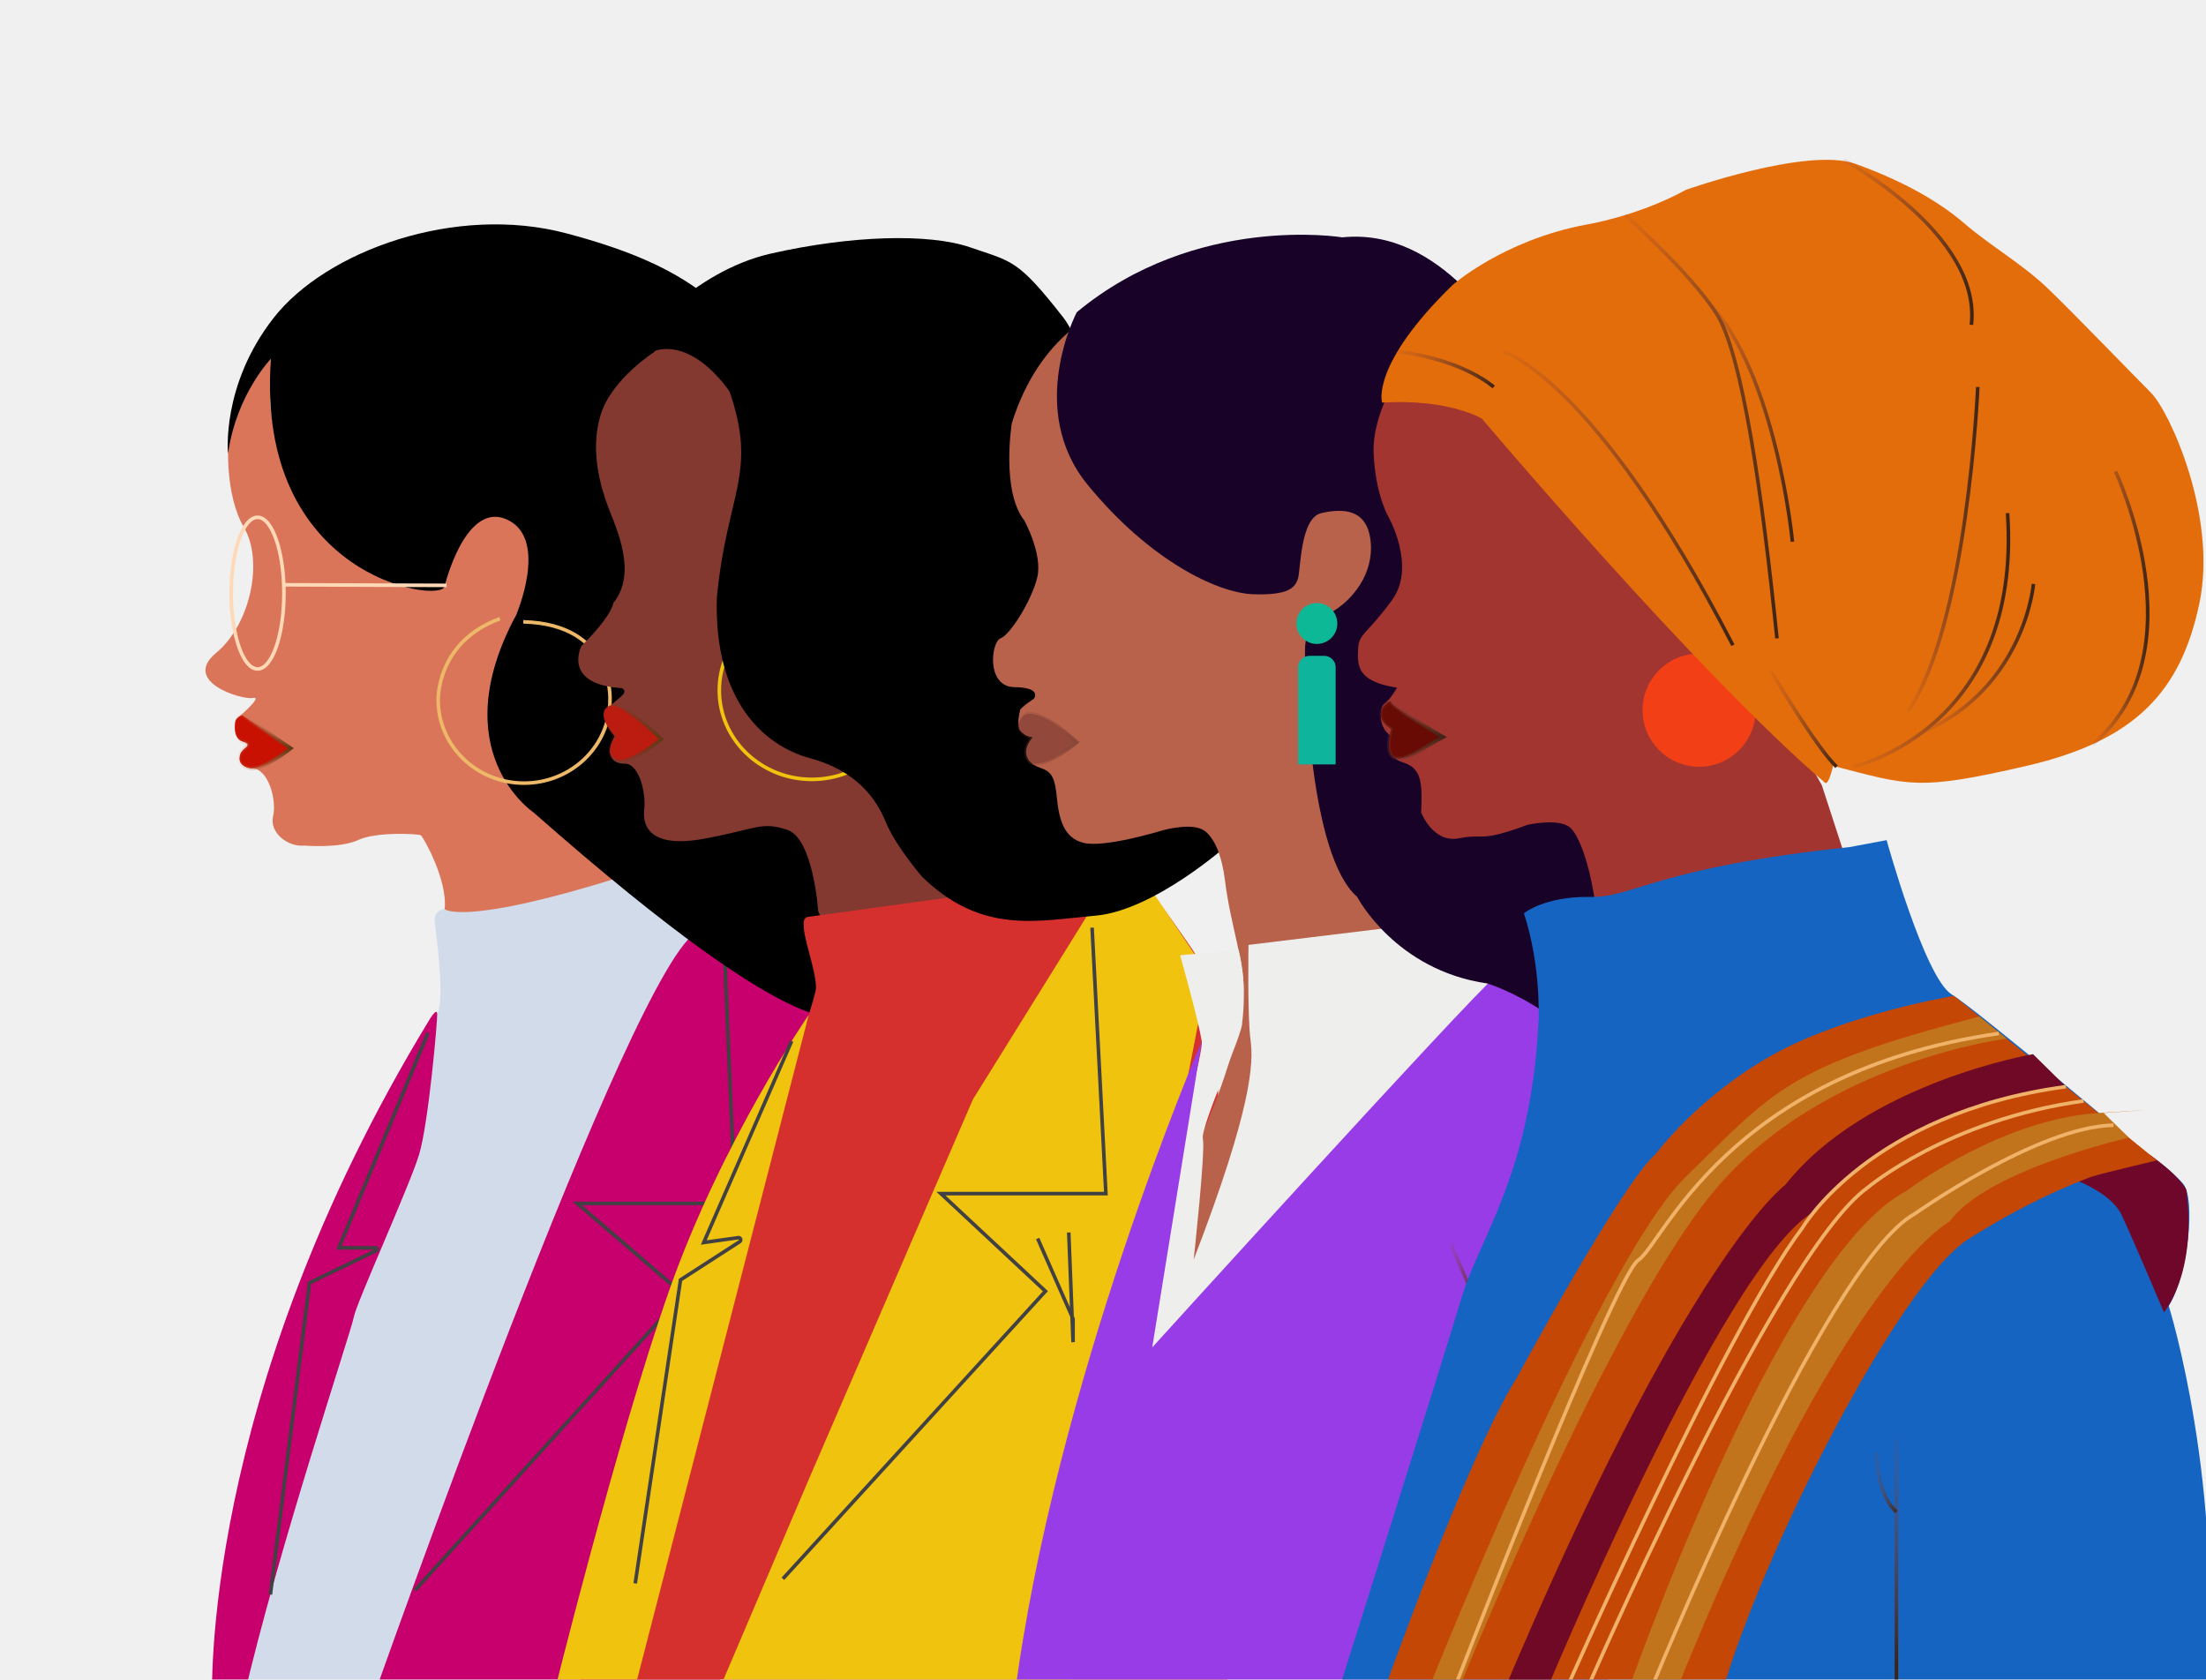
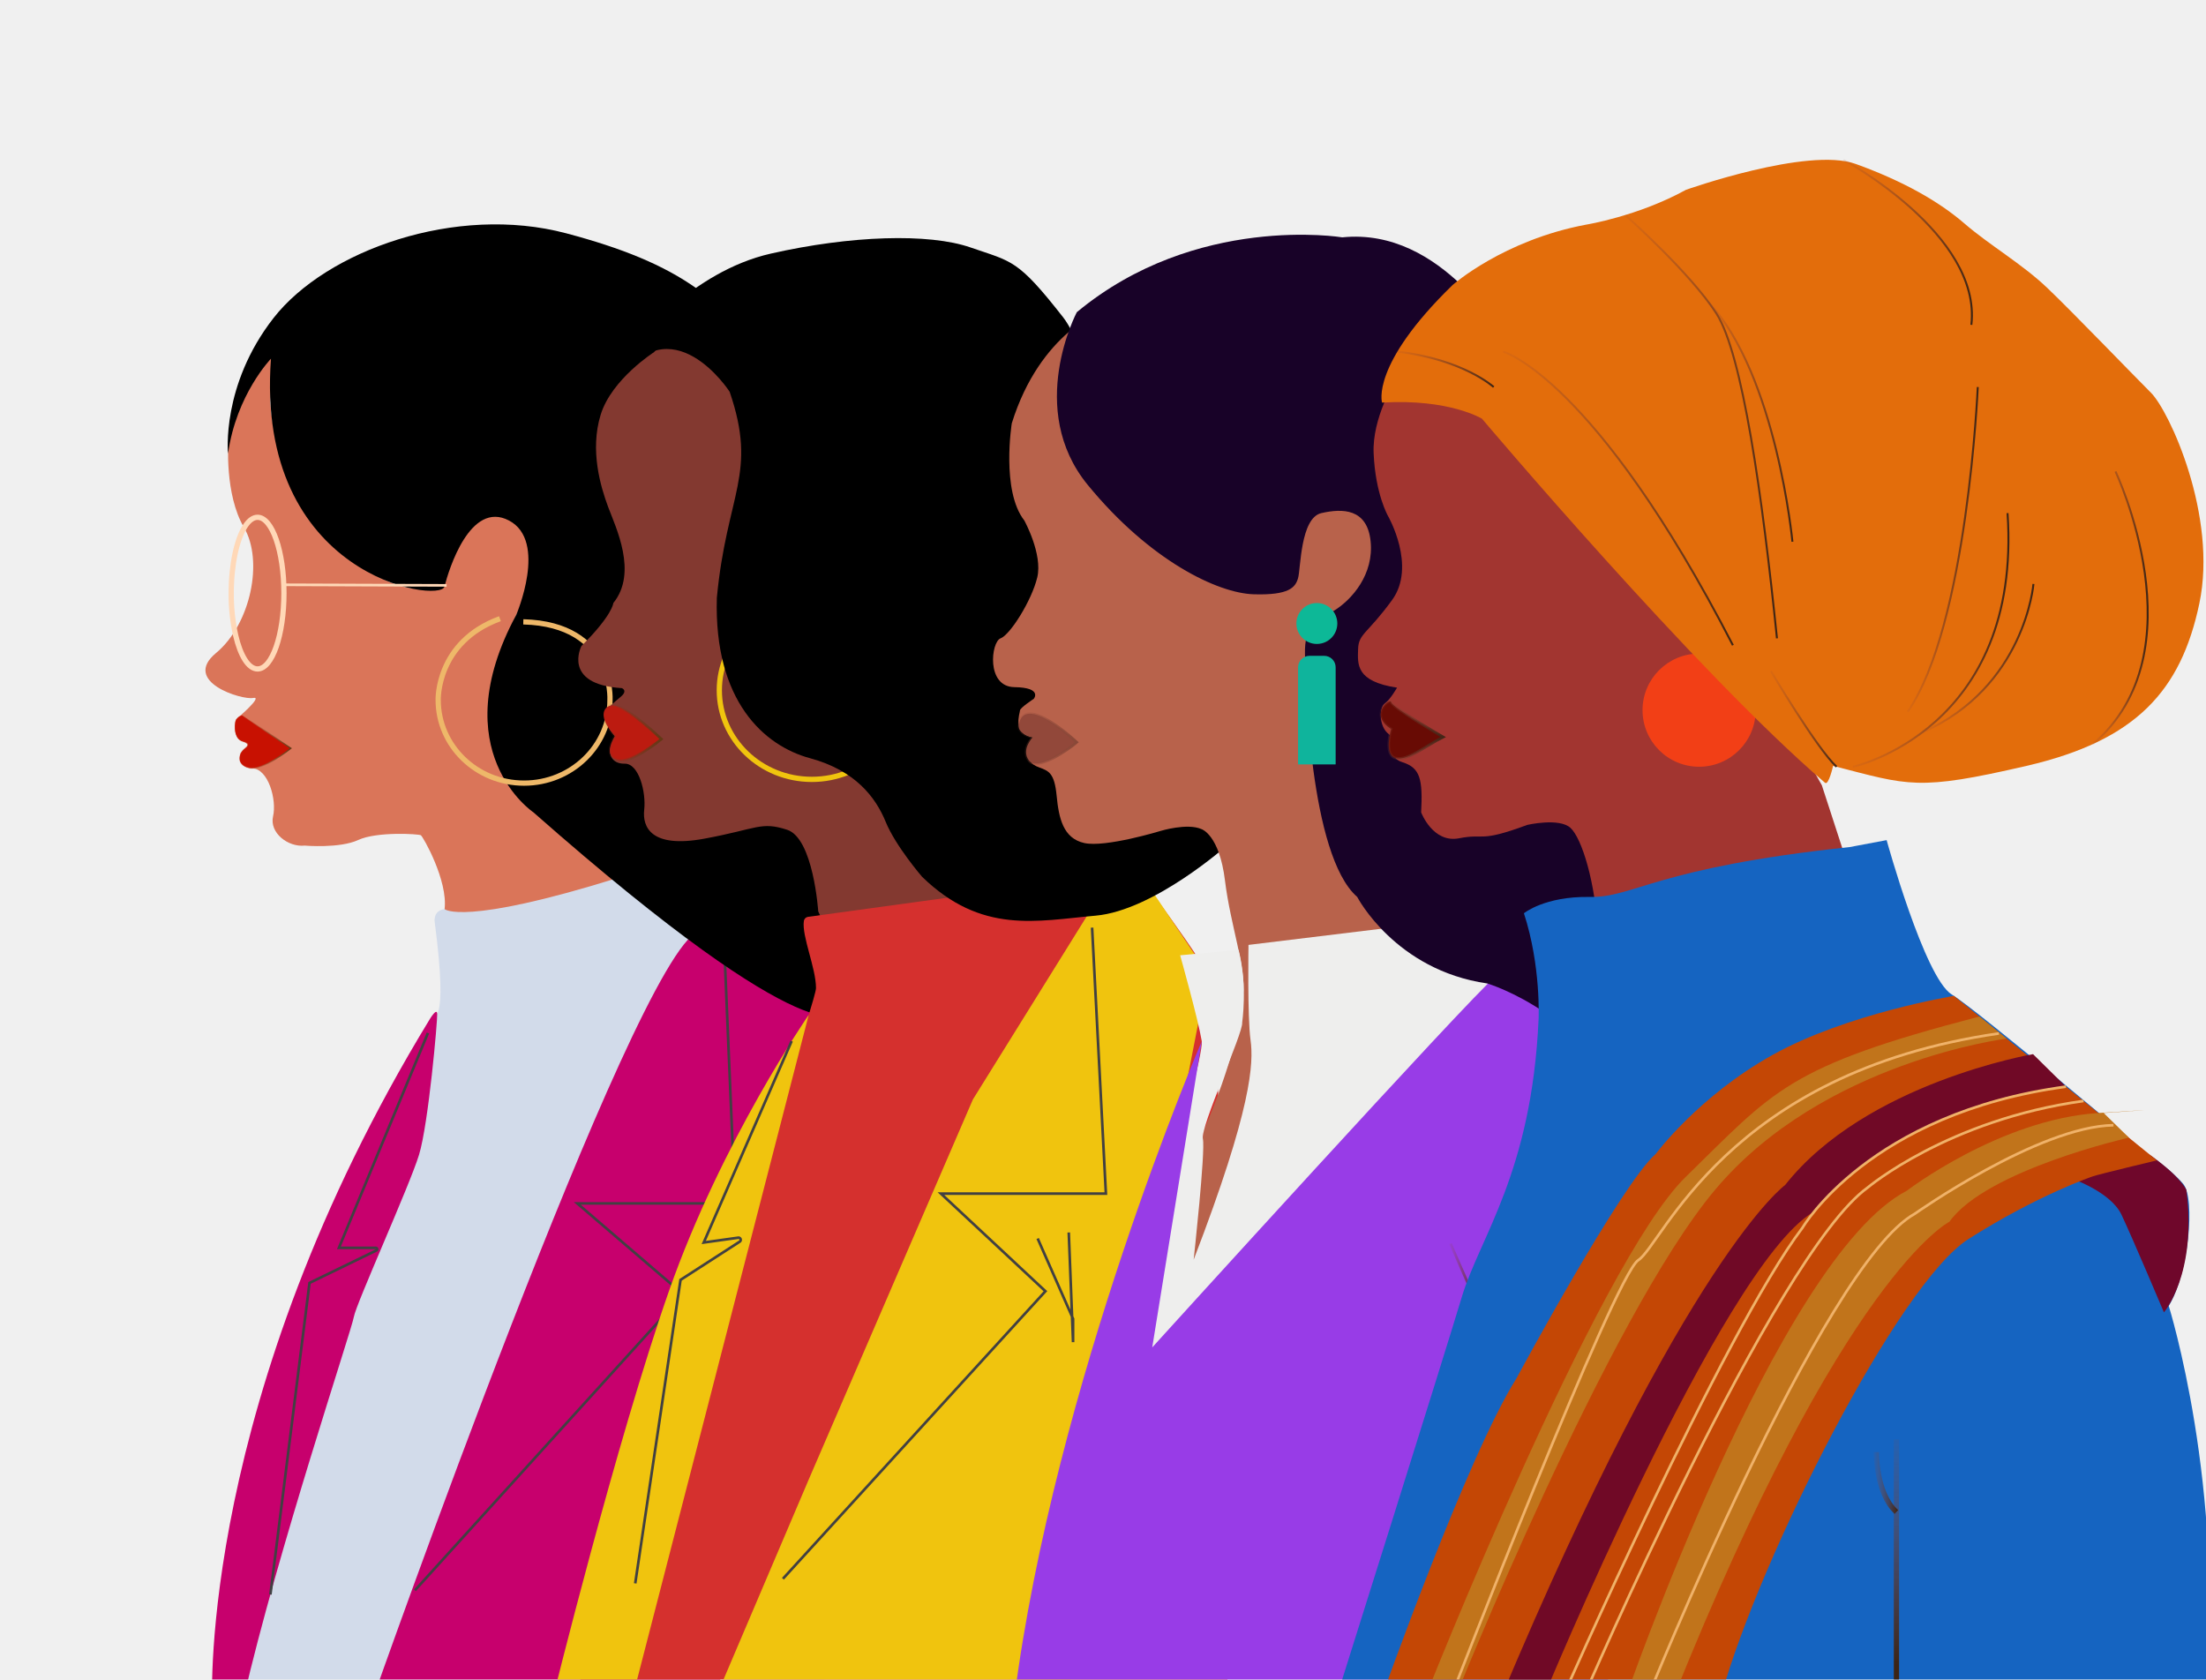
<svg xmlns="http://www.w3.org/2000/svg" width="616" height="469" viewBox="0 0 616 469" fill="none">
  <g clip-path="url(#clip0_2303_12391)">
    <path d="M63.775 123.356C63.775 123.356 62.647 137.989 68.138 147.312C73.628 156.636 70.007 174.323 60.322 182.357C50.637 190.39 67.614 195.532 70.68 194.908C73.747 194.285 65.819 200.972 65.819 200.972C65.819 200.972 64.573 206.002 67.832 207.086C71.092 208.171 67.209 210.202 67.209 210.202C67.209 210.202 66.006 214.422 70.468 214.565C74.931 214.708 77.324 223.371 76.252 227.952C75.18 232.533 80.396 236.621 85.077 236.135C85.077 236.135 94.843 236.982 100.034 234.571C105.226 232.159 116.911 232.882 117.516 233.243C118.12 233.605 125.113 245.907 124.147 253.866C123.181 261.824 129.818 268.331 129.818 268.331L181.665 255.312L173.723 244.909C173.374 244.666 154.178 226.733 148.95 222.161C147.436 216.097 136.78 222.243 138.226 188.159C138.226 188.159 139.516 179.957 147.711 164.688C147.711 164.688 153.86 147.061 143.415 142.075C143.415 142.075 134.824 137.166 127.102 148.422C127.102 148.422 125.492 153.529 122.675 162.211C122.675 162.211 118.133 168.546 103.263 159.702C103.263 159.702 77.86 144.271 75.448 112.437C75.448 112.437 75.61 104.073 76.532 100.595C77.455 97.118 66.373 103.639 63.775 123.356Z" fill="#DA7559" />
-     <path d="M81.213 208.968L67.633 199.763C67.115 199.864 66.643 200.128 66.287 200.518C65.931 200.907 65.71 201.401 65.657 201.926C65.42 203.796 65.657 206.513 67.832 207.08C70.007 207.647 69.241 208.283 68.032 209.286C66.823 210.29 65.682 213.537 69.509 214.447C73.335 215.356 81.213 208.968 81.213 208.968Z" fill="#C81101" stroke="url(#paint0_linear_2303_12391)" strokeWidth="0.367" stroke-miterlimit="10" />
+     <path d="M81.213 208.968L67.633 199.763C67.115 199.864 66.643 200.128 66.287 200.518C65.931 200.907 65.71 201.401 65.657 201.926C65.42 203.796 65.657 206.513 67.832 207.08C70.007 207.647 69.241 208.283 68.032 209.286C66.823 210.29 65.682 213.537 69.509 214.447C73.335 215.356 81.213 208.968 81.213 208.968Z" fill="#C81101" stroke="url(#paint0_linear_2303_12391)" stroke-width="0.367" stroke-miterlimit="10" />
    <path d="M124.141 253.866C124.141 253.866 129.126 258.696 172.565 245.141L226.101 281.425L230.332 474.825H59.269C59.269 474.825 62.946 376.087 120.688 283.563C120.688 283.563 125.35 287.825 121.411 257.68C121.411 257.68 120.707 254.346 124.141 253.866Z" fill="#D2DBEA" />
    <path d="M194.939 260.135L226.724 281.811L200.349 474.806H103.967C103.967 474.806 176.941 267.458 194.939 260.135Z" fill="#C7006D" />
    <path d="M67.932 474.675L59.25 474.806C59.25 474.806 55.392 390.558 120.021 284.597C120.021 284.597 121.978 281.313 122.084 283.083C122.19 284.853 119.66 313.789 117.011 322.471C114.362 331.152 99.405 364.121 98.8 367.773C98.196 371.425 77.598 432.744 67.932 474.675Z" fill="#C7006D" />
-     <path d="M115.864 444.093L190.782 361.46L161.198 336.057H205.254L202.318 266.187" stroke="#414042" strokeWidth="0.733" strokeLinejoin="round" />
-     <path d="M75.504 445.284L86.429 358.256L105.126 349.17C105.199 349.131 105.257 349.07 105.291 348.995C105.325 348.92 105.334 348.836 105.315 348.755C105.297 348.675 105.252 348.603 105.189 348.551C105.125 348.498 105.046 348.468 104.964 348.465H94.637L119.498 288.467" stroke="#414042" strokeWidth="0.733" strokeLinejoin="round" />
-     <path d="M79.287 165.648C79.287 177.333 75.99 186.806 71.921 186.806C69.378 186.806 67.134 183.111 65.813 177.458C64.949 173.571 64.531 169.598 64.567 165.617C64.567 157.459 66.174 150.379 68.524 146.851C69.546 145.318 70.705 144.458 71.933 144.458C75.99 144.489 79.287 153.962 79.287 165.648Z" stroke="#FFD8B7" strokeWidth="1.466" stroke-miterlimit="10" />
+     <path d="M115.864 444.093L190.782 361.46L161.198 336.057H205.254L202.318 266.187" stroke="#414042" stroke-width="0.733" strokeLinejoin="round" />
+     <path d="M75.504 445.284L86.429 358.256L105.126 349.17C105.199 349.131 105.257 349.07 105.291 348.995C105.325 348.92 105.334 348.836 105.315 348.755C105.297 348.675 105.252 348.603 105.189 348.551C105.125 348.498 105.046 348.468 104.964 348.465H94.637L119.498 288.467" stroke="#414042" stroke-width="0.733" strokeLinejoin="round" />
+     <path d="M79.287 165.648C79.287 177.333 75.99 186.806 71.921 186.806C69.378 186.806 67.134 183.111 65.813 177.458C64.949 173.571 64.531 169.598 64.567 165.617C64.567 157.459 66.174 150.379 68.524 146.851C69.546 145.318 70.705 144.458 71.933 144.458C75.99 144.489 79.287 153.962 79.287 165.648Z" stroke="#FFD8B7" stroke-width="1.466" stroke-miterlimit="10" />
    <path d="M63.675 126.653C63.675 126.653 61.7 107.6 76.395 88.791C91.091 69.982 127.276 56.957 158.144 65.159C189.013 73.36 204.886 83.889 217.75 108.488C230.613 133.087 235.323 282.73 235.323 282.73C235.323 282.73 228.6 297.037 148.933 226.836C148.933 226.836 123.592 209.866 144.165 171.674C144.165 171.674 153.003 151.108 142.152 145.368C131.302 139.628 125.294 159.079 124.116 163.816C122.938 168.552 71.142 161.217 75.666 100.165C75.666 100.178 65.994 110.149 63.675 126.653Z" fill="black" />
-     <path d="M139.603 172.771C121.816 179.284 122.358 195.463 122.358 195.463C122.358 208.295 133.096 218.691 146.34 218.691C159.584 218.691 170.328 208.295 170.328 195.463C170.328 195.463 171.612 174.323 146.128 173.65" stroke="#EEB869" strokeWidth="1.466" stroke-miterlimit="10" strokeLinecap="round" />
+     <path d="M139.603 172.771C121.816 179.284 122.358 195.463 122.358 195.463C122.358 208.295 133.096 218.691 146.34 218.691C159.584 218.691 170.328 208.295 170.328 195.463C170.328 195.463 171.612 174.323 146.128 173.65" stroke="#EEB869" stroke-width="1.466" stroke-miterlimit="10" strokeLinecap="round" />
    <path d="M182.68 98.308C182.68 98.308 170.783 105.862 167.723 115.833C164.663 125.805 167.723 135.926 169.811 141.554C171.899 147.182 178.174 159.883 171.263 168.402C171.263 168.402 171.101 171.718 162.357 180.4C162.357 180.4 156.81 191.132 173.631 192.16C173.631 192.16 175.439 192.821 173.332 194.572C171.226 196.323 169.655 197.825 169.655 197.825C169.702 199.781 169.921 201.729 170.309 203.646C170.333 203.751 170.378 203.851 170.44 203.939L171.687 205.603C171.687 205.603 170.303 208.8 170.303 209.523C170.303 210.246 170.484 213.318 174.46 213.262C178.436 213.206 180.431 221.283 179.888 226.107C179.346 230.931 181.758 236.957 196.647 234.209C211.536 231.461 212.446 229.329 219.8 231.716C227.154 234.103 228.481 254.501 228.481 254.501L233.187 264.872L267.19 261.133L269.857 254.464L225.845 89.757C225.845 89.757 184.369 94.918 182.68 98.308Z" fill="#833930" />
    <path d="M225.608 256.034L317.347 243.452C317.347 243.452 336.381 268.692 338.631 274.644C340.881 280.596 342.813 474.806 342.813 474.806H160.014C160.014 474.806 227.858 282.036 227.858 275.928C227.858 270.319 223.845 261.394 224.468 257.187C224.508 256.898 224.641 256.629 224.846 256.421C225.052 256.213 225.319 256.078 225.608 256.034Z" fill="#D5302E" />
    <path d="M154.224 474.806H176.411L225.826 283.407C225.826 283.407 201.489 318.619 186.781 360.581C172.073 402.543 154.224 474.806 154.224 474.806Z" fill="#F0C40E" />
    <path d="M314.512 238.104L271.665 307.033L225.833 413.144L199.564 474.8H297.716L337.278 271.958L314.512 238.104Z" fill="#F0C40E" />
-     <path d="M218.616 440.878L291.926 360.575L262.746 333.321H308.809L304.951 259.045" stroke="#414042" strokeWidth="0.733" stroke-miterlimit="10" strokeLinecap="round" />
-     <path d="M289.757 345.86L299.642 368.29V374.803L298.439 344.171" stroke="#414042" strokeWidth="0.733" stroke-miterlimit="10" strokeLinecap="round" />
-     <path d="M177.377 442.168L190.028 357.409L206.438 346.814C206.593 346.755 206.718 346.638 206.785 346.487C206.853 346.336 206.858 346.164 206.8 346.01C206.741 345.855 206.623 345.73 206.472 345.663C206.322 345.595 206.15 345.59 205.996 345.648L196.51 346.976L221.053 290.73" stroke="#414042" strokeWidth="0.733" stroke-miterlimit="10" strokeLinecap="round" />
-     <path d="M226.699 217.644C240.97 217.644 252.538 206.505 252.538 192.764C252.538 179.024 240.97 167.885 226.699 167.885C212.429 167.885 200.86 179.024 200.86 192.764C200.86 206.505 212.429 217.644 226.699 217.644Z" stroke="#F0C40E" strokeWidth="1.466" stroke-miterlimit="10" />
+     <path d="M218.616 440.878L291.926 360.575L262.746 333.321H308.809L304.951 259.045" stroke="#414042" stroke-width="0.733" stroke-miterlimit="10" strokeLinecap="round" />
+     <path d="M289.757 345.86L299.642 368.29V374.803L298.439 344.171" stroke="#414042" stroke-width="0.733" stroke-miterlimit="10" strokeLinecap="round" />
+     <path d="M177.377 442.168L190.028 357.409L206.438 346.814C206.593 346.755 206.718 346.638 206.785 346.487C206.853 346.336 206.858 346.164 206.8 346.01C206.741 345.855 206.623 345.73 206.472 345.663C206.322 345.595 206.15 345.59 205.996 345.648L196.51 346.976L221.053 290.73" stroke="#414042" stroke-width="0.733" stroke-miterlimit="10" strokeLinecap="round" />
+     <path d="M226.699 217.644C240.97 217.644 252.538 206.505 252.538 192.764C252.538 179.024 240.97 167.885 226.699 167.885C212.429 167.885 200.86 179.024 200.86 192.764C200.86 206.505 212.429 217.644 226.699 217.644Z" stroke="#F0C40E" stroke-width="1.466" stroke-miterlimit="10" />
    <path d="M172.148 107.033C172.148 107.033 172.634 98.595 177.62 95.815C177.62 95.815 192.976 75.872 215.244 70.817C237.512 65.763 259.375 65.065 271.011 69.104C282.646 73.142 284.098 72.263 296.937 88.698C309.775 105.132 342.819 235.929 342.819 235.929C342.819 235.929 322.321 254.258 305.917 255.704C289.514 257.15 274.133 261.008 257.486 244.848C257.486 244.848 250.089 236.291 247.315 229.497C244.542 222.704 238.877 215.163 226.176 211.729C213.474 208.295 199.327 195.893 200.168 166.957C202.942 137.665 211.623 132.392 203.746 109.401C203.739 109.37 187.423 84.211 172.148 107.033Z" fill="black" />
-     <path d="M184.694 206.394C184.694 206.394 175.407 197.401 171.344 196.99C169.213 196.772 166.121 199.283 171.705 205.572C171.705 205.572 168.253 210.701 172.148 212.184C176.043 213.668 184.694 206.394 184.694 206.394Z" fill="#BC1B10" stroke="url(#paint1_linear_2303_12391)" strokeWidth="0.733" stroke-miterlimit="10" />
+     <path d="M184.694 206.394C184.694 206.394 175.407 197.401 171.344 196.99C169.213 196.772 166.121 199.283 171.705 205.572C171.705 205.572 168.253 210.701 172.148 212.184C176.043 213.668 184.694 206.394 184.694 206.394Z" fill="#BC1B10" stroke="url(#paint1_linear_2303_12391)" stroke-width="0.733" stroke-miterlimit="10" />
    <path d="M308.08 86.623C308.08 86.623 290.48 92.649 282.528 118.214C282.528 118.214 279.512 137.023 286.024 145.343C286.024 145.343 291.21 154.748 289.639 161.26C288.068 167.773 282.042 177.296 279.393 178.262C276.744 179.228 275.292 191.767 283.251 191.886C291.21 192.004 288.679 195.139 288.679 195.139C288.679 195.139 284.815 197.676 284.815 198.398C284.815 199.121 282.528 205.03 288.436 205.877C288.436 205.877 286.747 207.809 287.109 210.096C287.47 212.384 287.589 213.356 290.225 214.322C292.861 215.288 294.444 215.886 295.049 222.156C295.653 228.426 296.856 234.097 302.764 235.418C308.672 236.739 324.079 232.04 324.079 232.04C324.079 232.04 331.557 229.747 335.552 231.554C335.552 231.554 340.494 233.125 342.059 245.888C343.623 258.652 348.091 270.363 347.125 278.078C346.159 285.794 344.471 296.152 336.032 315.939L330.728 370.927L430.569 270.587L374.161 86.623C374.161 86.623 320.919 77.492 308.08 86.623Z" fill="#B8624B" />
-     <path d="M300.689 207.279C300.689 207.279 285.787 193.101 284.485 202.562C284.485 202.562 283.818 204.787 288.442 205.871C288.442 205.871 285.008 209.236 287.308 212.359C289.608 215.481 298.277 209.367 300.689 207.279Z" fill="#92483A" stroke="url(#paint2_linear_2303_12391)" strokeWidth="0.733" stroke-miterlimit="10" />
+     <path d="M300.689 207.279C300.689 207.279 285.787 193.101 284.485 202.562C284.485 202.562 283.818 204.787 288.442 205.871C288.442 205.871 285.008 209.236 287.308 212.359C289.608 215.481 298.277 209.367 300.689 207.279Z" fill="#92483A" stroke="url(#paint2_linear_2303_12391)" stroke-width="0.733" stroke-miterlimit="10" />
    <path d="M345.854 265.233L329.544 266.766C329.544 266.766 334.611 284.809 335.577 290.742C336.543 296.675 307.357 395.058 307.357 395.058L336.78 399.882L420.442 276.638L396.136 258.085L348.627 263.868C348.627 263.868 348.309 284.049 349.194 290.399C350.079 296.75 349.674 309.289 333.315 351.775C333.315 351.775 336.649 321.417 335.889 318.046C335.128 314.674 347.188 288.442 346.864 285.575C346.832 285.575 348.453 275.485 345.854 265.233Z" fill="#EEEEED" />
    <path d="M283.163 474.806H449.403L437.823 289.433C437.823 289.433 425.608 265.963 417.88 272.394C410.152 278.826 321.747 376.268 321.747 376.268L335.577 290.761C335.577 290.761 294.419 386.239 283.163 474.806Z" fill="#983CE7" />
-     <path d="M405.029 347.306L413.069 365.635" stroke="url(#paint3_linear_2303_12391)" strokeWidth="0.733" stroke-miterlimit="10" />
+     <path d="M405.029 347.306L413.069 365.635" stroke="url(#paint3_linear_2303_12391)" stroke-width="0.733" stroke-miterlimit="10" />
    <path d="M422.068 95.541C419.501 94.918 403.097 63.389 374.803 66.28C374.803 66.28 333.969 59.531 300.688 87.183C300.688 87.183 286.354 114.194 303.742 135.415C321.13 156.636 340.076 165.642 350.042 165.953C360.007 166.265 361.715 164.027 362.469 161.454C363.223 158.88 363.092 144.626 368.976 143.286C374.859 141.946 381.758 141.959 382.724 151.12C383.69 160.282 377.632 167.449 372.279 170.684C366.925 173.918 364.27 175.121 364.395 182.593C364.519 190.066 365.641 238.846 378.985 250.469C378.985 250.469 389.579 270.936 415.319 274.638C415.319 274.638 422.872 276.888 431.716 282.995C440.559 289.103 487.507 230.582 487.507 230.582L422.068 95.541Z" fill="#180228" />
    <path d="M367.717 179.826C370.873 179.826 373.432 177.268 373.432 174.111C373.432 170.955 370.873 168.396 367.717 168.396C364.56 168.396 362.002 170.955 362.002 174.111C362.002 177.268 364.56 179.826 367.717 179.826Z" fill="#0DB897" />
    <path d="M365.673 183.142H369.761C370.611 183.142 371.425 183.479 372.026 184.08C372.627 184.681 372.964 185.496 372.964 186.345V213.468H362.469V186.345C362.469 185.496 362.807 184.681 363.407 184.08C364.008 183.479 364.823 183.142 365.673 183.142Z" fill="#0FB49C" />
    <path d="M391.63 102.777C389.594 105.875 387.866 109.164 386.47 112.599C384.774 116.756 383.354 121.748 383.572 126.571C384.058 137.989 387.591 144.097 387.591 144.097C387.591 144.097 395.631 158.082 388.719 167.567C381.808 177.053 379.371 176.916 379.234 181.235C379.097 185.554 378.567 190.29 390.116 192.035C390.116 192.035 388.127 195.469 386.65 196.498C385.173 197.526 384.899 202.917 387.897 205.086C390.895 207.254 386.713 211.318 391.636 212.864C396.56 214.409 397.326 217.569 396.84 226.855C396.84 226.855 400.1 235.537 407.435 234.091C414.77 232.645 412.863 235.412 426.487 230.351C426.487 230.351 435.412 228.301 438.547 231.193C441.681 234.084 445.539 246.269 446.262 261.108C446.985 275.947 521.747 259.3 521.747 259.3L508.722 219.27L426.979 74.962C426.979 74.962 410.626 80.752 391.63 102.777Z" fill="#A23530" />
    <path d="M474.457 214.116C483.182 214.116 490.256 207.043 490.256 198.317C490.256 189.592 483.182 182.519 474.457 182.519C465.731 182.519 458.658 189.592 458.658 198.317C458.658 207.043 465.731 214.116 474.457 214.116Z" fill="#F23F16" />
    <path d="M385.927 112.424C385.927 112.424 382.606 101.973 405.597 79.611C405.597 79.611 419.75 67.072 442.897 62.734C442.897 62.734 457.368 60.403 470.792 53.006C470.792 53.006 504.796 40.946 518.158 45.77C531.52 50.594 541.473 56.303 548.546 62.41C555.62 68.518 564.619 73.666 571.693 80.415C578.767 87.165 595.488 104.534 600.636 109.676C605.783 114.817 619.283 144.084 614.141 168.521C608.999 192.958 596.429 206.8 565.891 213.873C535.352 220.947 533.09 219.339 511.869 213.873C511.869 213.873 510.623 219.445 509.619 218.591C473.765 187.903 413.823 116.924 413.823 116.924C413.823 116.924 404.674 111.296 385.927 112.424Z" fill="#E36D0B" />
-     <path d="M419.75 98.196C419.75 98.196 445.302 105.432 483.893 180.188" stroke="url(#paint4_linear_2303_12391)" strokeWidth="0.55" stroke-miterlimit="10" />
-     <path d="M417.095 108.08C417.095 108.08 408.65 100.365 390.203 98.196" stroke="url(#paint5_linear_2303_12391)" strokeWidth="0.55" stroke-miterlimit="10" />
-     <path d="M494.506 187.43C494.506 187.43 507.307 208.993 512.841 214.129" stroke="url(#paint6_linear_2303_12391)" strokeWidth="0.55" stroke-miterlimit="10" />
-     <path d="M453.834 60.054C453.834 60.054 472.076 76.258 479.312 87.582C486.547 98.906 492.094 138.226 496.195 178.262" stroke="url(#paint7_linear_2303_12391)" strokeWidth="0.55" stroke-miterlimit="10" />
-     <path d="M517.416 214.122C517.416 214.122 564.682 203.821 560.581 143.293" stroke="url(#paint8_linear_2303_12391)" strokeWidth="0.55" stroke-miterlimit="10" />
-     <path d="M567.816 163.068C567.816 163.068 565.454 191.936 536.711 204.556" stroke="url(#paint9_linear_2303_12391)" strokeWidth="0.55" stroke-miterlimit="10" />
-     <path d="M590.726 131.663C590.726 131.663 614.689 182.145 584.382 207.797" stroke="url(#paint10_linear_2303_12391)" strokeWidth="0.55" stroke-miterlimit="10" />
-     <path d="M500.514 151.282C500.514 151.282 496.089 104.771 477.074 84.373" stroke="url(#paint11_linear_2303_12391)" strokeWidth="0.55" stroke-miterlimit="10" />
-     <path d="M514.786 44.642C514.786 44.642 553.376 65.395 550.478 90.717" stroke="url(#paint12_linear_2303_12391)" strokeWidth="0.55" stroke-miterlimit="10" />
-     <path d="M552.267 108.08C552.267 108.08 549.406 174.641 532.685 198.76" stroke="url(#paint13_linear_2303_12391)" strokeWidth="0.55" stroke-miterlimit="10" />
+     <path d="M419.75 98.196C419.75 98.196 445.302 105.432 483.893 180.188" stroke="url(#paint4_linear_2303_12391)" stroke-width="0.55" stroke-miterlimit="10" />
+     <path d="M417.095 108.08C417.095 108.08 408.65 100.365 390.203 98.196" stroke="url(#paint5_linear_2303_12391)" stroke-width="0.55" stroke-miterlimit="10" />
+     <path d="M494.506 187.43C494.506 187.43 507.307 208.993 512.841 214.129" stroke="url(#paint6_linear_2303_12391)" stroke-width="0.55" stroke-miterlimit="10" />
+     <path d="M453.834 60.054C453.834 60.054 472.076 76.258 479.312 87.582C486.547 98.906 492.094 138.226 496.195 178.262" stroke="url(#paint7_linear_2303_12391)" stroke-width="0.55" stroke-miterlimit="10" />
+     <path d="M517.416 214.122C517.416 214.122 564.682 203.821 560.581 143.293" stroke="url(#paint8_linear_2303_12391)" stroke-width="0.55" stroke-miterlimit="10" />
+     <path d="M567.816 163.068C567.816 163.068 565.454 191.936 536.711 204.556" stroke="url(#paint9_linear_2303_12391)" stroke-width="0.55" stroke-miterlimit="10" />
+     <path d="M590.726 131.663C590.726 131.663 614.689 182.145 584.382 207.797" stroke="url(#paint10_linear_2303_12391)" stroke-width="0.55" stroke-miterlimit="10" />
+     <path d="M500.514 151.282C500.514 151.282 496.089 104.771 477.074 84.373" stroke="url(#paint11_linear_2303_12391)" stroke-width="0.55" stroke-miterlimit="10" />
+     <path d="M514.786 44.642C514.786 44.642 553.376 65.395 550.478 90.717" stroke="url(#paint12_linear_2303_12391)" stroke-width="0.55" stroke-miterlimit="10" />
+     <path d="M552.267 108.08C552.267 108.08 549.406 174.641 532.685 198.76" stroke="url(#paint13_linear_2303_12391)" stroke-width="0.55" stroke-miterlimit="10" />
    <path d="M425.534 255.031C425.534 255.031 431.323 250.263 443.863 250.475C456.402 250.687 462.03 242.33 516.531 236.54L526.821 234.608C526.821 234.608 537.415 273.036 544.988 277.698C552.56 282.36 599.719 322.234 599.719 322.234C599.719 322.234 606.083 326.409 609.616 330.591C613.15 334.773 611.068 355.832 605.597 364.676C605.597 364.676 621.514 415.481 615.73 474.806H372.964C372.964 474.806 403.11 379.147 408.17 362.264C413.231 345.38 427.702 327.537 429.634 284.61C429.634 284.61 430.357 269.82 425.534 255.031Z" fill="#1564C1" />
    <path d="M577.825 328.865C577.825 328.865 589.28 332.604 592.415 339.235C595.55 345.867 604.256 366.483 604.256 366.483C604.256 366.483 613.542 355.738 610.526 332.293C610.526 332.293 609.111 328.846 600.953 322.944C592.795 317.042 577.825 328.865 577.825 328.865Z" fill="#6F072B" />
    <path d="M584.382 328.503C584.382 328.503 569.106 333.645 549.649 346.022C530.192 358.4 491.614 434.452 480.677 473.354L385.504 474.806C385.504 474.806 409.616 406.806 423.446 384.93C423.446 384.93 452.706 330.591 462.354 322.234C462.354 322.234 474.233 306.154 494.98 294.581C515.727 283.008 545.623 278.109 545.623 278.109L602.275 324.035C602.275 324.035 585.996 327.918 584.382 328.503Z" fill="#C44705" />
-     <path d="M529.556 401.969V474.8" stroke="url(#paint14_linear_2303_12391)" strokeWidth="1.466" stroke-miterlimit="10" />
-     <path d="M523.929 405.509C523.929 405.509 523.767 416.927 529.538 422.231" stroke="url(#paint15_linear_2303_12391)" strokeWidth="1.466" stroke-miterlimit="10" />
+     <path d="M529.556 401.969V474.8" stroke="url(#paint14_linear_2303_12391)" stroke-width="1.466" stroke-miterlimit="10" />
+     <path d="M523.929 405.509C523.929 405.509 523.767 416.927 529.538 422.231" stroke="url(#paint15_linear_2303_12391)" stroke-width="1.466" stroke-miterlimit="10" />
    <path d="M397.731 474.619C397.731 474.619 445.951 352.778 470.711 328.659C495.472 304.54 498.757 297.915 552.728 283.868L560.332 290.032C560.332 290.032 509.133 296.426 479.031 332.118C448.93 367.81 406.064 474.837 406.064 474.837L397.731 474.619Z" fill="#C1741B" />
-     <path d="M404.942 474.507C404.942 474.507 450.737 356.237 457.486 351.893C464.236 347.549 482.21 299.542 558.169 288.592" stroke="#F0B269" strokeWidth="0.733" stroke-miterlimit="10" />
+     <path d="M404.942 474.507C404.942 474.507 450.737 356.237 457.486 351.893C464.236 347.549 482.21 299.542 558.169 288.592" stroke="#F0B269" stroke-width="0.733" stroke-miterlimit="10" />
    <path d="M418.84 474.806H430.681C430.681 474.806 480.54 354.062 506.092 338.631C506.092 338.631 530.622 308.093 576.897 303.456L567.698 294.375C567.698 294.375 521.018 302.334 498.482 330.915C498.482 330.915 470.992 350.528 418.84 474.806Z" fill="#700926" />
-     <path d="M435.985 474.806C435.985 474.806 481.325 371.83 503.35 342.813C503.35 342.813 521.966 310.885 576.891 303.456" stroke="#F0B269" strokeWidth="0.733" stroke-miterlimit="10" />
-     <path d="M441.931 474.507C441.931 474.507 495.466 350.447 521.517 331.638C521.517 331.638 543.953 312.686 581.814 307.451" stroke="#F0B269" strokeWidth="0.733" stroke-miterlimit="10" />
+     <path d="M435.985 474.806C435.985 474.806 481.325 371.83 503.35 342.813C503.35 342.813 521.966 310.885 576.891 303.456" stroke="#F0B269" stroke-width="0.733" stroke-miterlimit="10" />
+     <path d="M441.931 474.507C441.931 474.507 495.466 350.447 521.517 331.638C521.517 331.638 543.953 312.686 581.814 307.451" stroke="#F0B269" stroke-width="0.733" stroke-miterlimit="10" />
    <path d="M467.016 474.806H453.672C453.672 474.806 496.438 351.17 532.448 332.523C532.448 332.523 558.443 312.58 585.959 310.81C613.474 309.04 587.429 310.81 587.429 310.81L594.466 317.684C594.466 317.684 554.635 326.715 544.346 341.186C544.346 341.205 514.786 355.589 467.016 474.806Z" fill="#C1741B" />
-     <path d="M459.78 474.806C459.78 474.806 508.978 353.102 534.698 338.942C534.698 338.942 569.125 314.58 590.165 314.219" stroke="#F0B269" strokeWidth="0.733" stroke-miterlimit="10" />
-     <path d="M402.985 205.815C402.985 205.815 388.62 197.451 388.458 196.105C388.296 194.759 382.007 199.483 388.458 203.584C388.458 203.584 386.326 210.757 389.654 211.686C392.982 212.614 398.161 208.221 402.985 205.815Z" fill="#680B04" stroke="url(#paint16_linear_2303_12391)" strokeWidth="0.733" stroke-miterlimit="10" />
-     <path d="M124.702 163.467L79.287 163.305" stroke="#FFD8B7" strokeWidth="0.733" stroke-miterlimit="10" />
+     <path d="M459.78 474.806C459.78 474.806 508.978 353.102 534.698 338.942C534.698 338.942 569.125 314.58 590.165 314.219" stroke="#F0B269" stroke-width="0.733" stroke-miterlimit="10" />
+     <path d="M402.985 205.815C402.985 205.815 388.62 197.451 388.458 196.105C388.296 194.759 382.007 199.483 388.458 203.584C388.458 203.584 386.326 210.757 389.654 211.686C392.982 212.614 398.161 208.221 402.985 205.815Z" fill="#680B04" stroke="url(#paint16_linear_2303_12391)" stroke-width="0.733" stroke-miterlimit="10" />
+     <path d="M124.702 163.467L79.287 163.305" stroke="#FFD8B7" stroke-width="0.733" stroke-miterlimit="10" />
  </g>
  <defs>
    <linearGradient id="paint0_linear_2303_12391" x1="65.427" y1="207.142" x2="81.475" y2="207.142" gradientUnits="userSpaceOnUse">
      <stop stop-color="#DE765B" stop-opacity="0" />
      <stop offset="1" stop-color="#603913" />
    </linearGradient>
    <linearGradient id="paint1_linear_2303_12391" x1="168.234" y1="204.681" x2="185.155" y2="204.681" gradientUnits="userSpaceOnUse">
      <stop stop-color="#833930" stop-opacity="0" />
      <stop offset="1" stop-color="#603913" />
    </linearGradient>
    <linearGradient id="paint2_linear_2303_12391" x1="284.129" y1="206.27" x2="301.15" y2="206.27" gradientUnits="userSpaceOnUse">
      <stop stop-color="#92483A" stop-opacity="0.1" />
      <stop offset="1" stop-color="#884838" />
    </linearGradient>
    <linearGradient id="paint3_linear_2303_12391" x1="404.743" y1="356.474" x2="413.356" y2="356.474" gradientUnits="userSpaceOnUse">
      <stop stop-color="#92483A" stop-opacity="0.1" />
      <stop offset="1" stop-color="#3C2415" />
    </linearGradient>
    <linearGradient id="paint4_linear_2303_12391" x1="419.681" y1="139.136" x2="484.104" y2="139.136" gradientUnits="userSpaceOnUse">
      <stop stop-color="#92483A" stop-opacity="0.1" />
      <stop offset="1" stop-color="#3C2415" />
    </linearGradient>
    <linearGradient id="paint5_linear_2303_12391" x1="390.172" y1="103.107" x2="417.251" y2="103.107" gradientUnits="userSpaceOnUse">
      <stop stop-color="#92483A" stop-opacity="0.1" />
      <stop offset="1" stop-color="#3C2415" />
    </linearGradient>
    <linearGradient id="paint6_linear_2303_12391" x1="494.306" y1="200.798" x2="513.003" y2="200.798" gradientUnits="userSpaceOnUse">
      <stop stop-color="#92483A" stop-opacity="0.1" />
      <stop offset="1" stop-color="#3C2415" />
    </linearGradient>
    <linearGradient id="paint7_linear_2303_12391" x1="453.678" y1="119.08" x2="496.426" y2="119.08" gradientUnits="userSpaceOnUse">
      <stop stop-color="#92483A" stop-opacity="0.1" />
      <stop offset="1" stop-color="#3C2415" />
    </linearGradient>
    <linearGradient id="paint8_linear_2303_12391" x1="517.366" y1="178.81" x2="561.067" y2="178.81" gradientUnits="userSpaceOnUse">
      <stop stop-color="#92483A" stop-opacity="0.1" />
      <stop offset="1" stop-color="#3C2415" />
    </linearGradient>
    <linearGradient id="paint9_linear_2303_12391" x1="536.617" y1="183.908" x2="568.053" y2="183.908" gradientUnits="userSpaceOnUse">
      <stop stop-color="#92483A" stop-opacity="0.1" />
      <stop offset="1" stop-color="#3C2415" />
    </linearGradient>
    <linearGradient id="paint10_linear_2303_12391" x1="584.232" y1="169.767" x2="599.956" y2="169.767" gradientUnits="userSpaceOnUse">
      <stop stop-color="#92483A" stop-opacity="0.1" />
      <stop offset="1" stop-color="#3C2415" />
    </linearGradient>
    <linearGradient id="paint11_linear_2303_12391" x1="476.906" y1="117.74" x2="500.745" y2="117.74" gradientUnits="userSpaceOnUse">
      <stop stop-color="#92483A" stop-opacity="0.1" />
      <stop offset="1" stop-color="#3C2415" />
    </linearGradient>
    <linearGradient id="paint12_linear_2303_12391" x1="514.655" y1="67.589" x2="550.846" y2="67.589" gradientUnits="userSpaceOnUse">
      <stop stop-color="#92483A" stop-opacity="0.1" />
      <stop offset="1" stop-color="#3C2415" />
    </linearGradient>
    <linearGradient id="paint13_linear_2303_12391" x1="532.492" y1="153.482" x2="552.497" y2="153.482" gradientUnits="userSpaceOnUse">
      <stop stop-color="#92483A" stop-opacity="0.1" />
      <stop offset="1" stop-color="#3C2415" />
    </linearGradient>
    <linearGradient id="paint14_linear_2303_12391" x1="529.556" y1="400.782" x2="529.556" y2="465.014" gradientUnits="userSpaceOnUse">
      <stop stop-color="#92483A" stop-opacity="0.1" />
      <stop offset="1" stop-color="#3C2415" />
    </linearGradient>
    <linearGradient id="paint15_linear_2303_12391" x1="523.305" y1="414.097" x2="529.974" y2="414.097" gradientUnits="userSpaceOnUse">
      <stop stop-color="#92483A" stop-opacity="0.1" />
      <stop offset="1" stop-color="#3C2415" />
    </linearGradient>
    <linearGradient id="paint16_linear_2303_12391" x1="385.242" y1="203.846" x2="403.639" y2="203.846" gradientUnits="userSpaceOnUse">
      <stop stop-color="#92483A" stop-opacity="0.1" />
      <stop offset="1" stop-color="#3C2415" />
    </linearGradient>
    <clipPath id="clip0_2303_12391">
      <rect width="674.104" height="468.813" fill="white" transform="translate(0 0.187134)" />
    </clipPath>
  </defs>
</svg>
